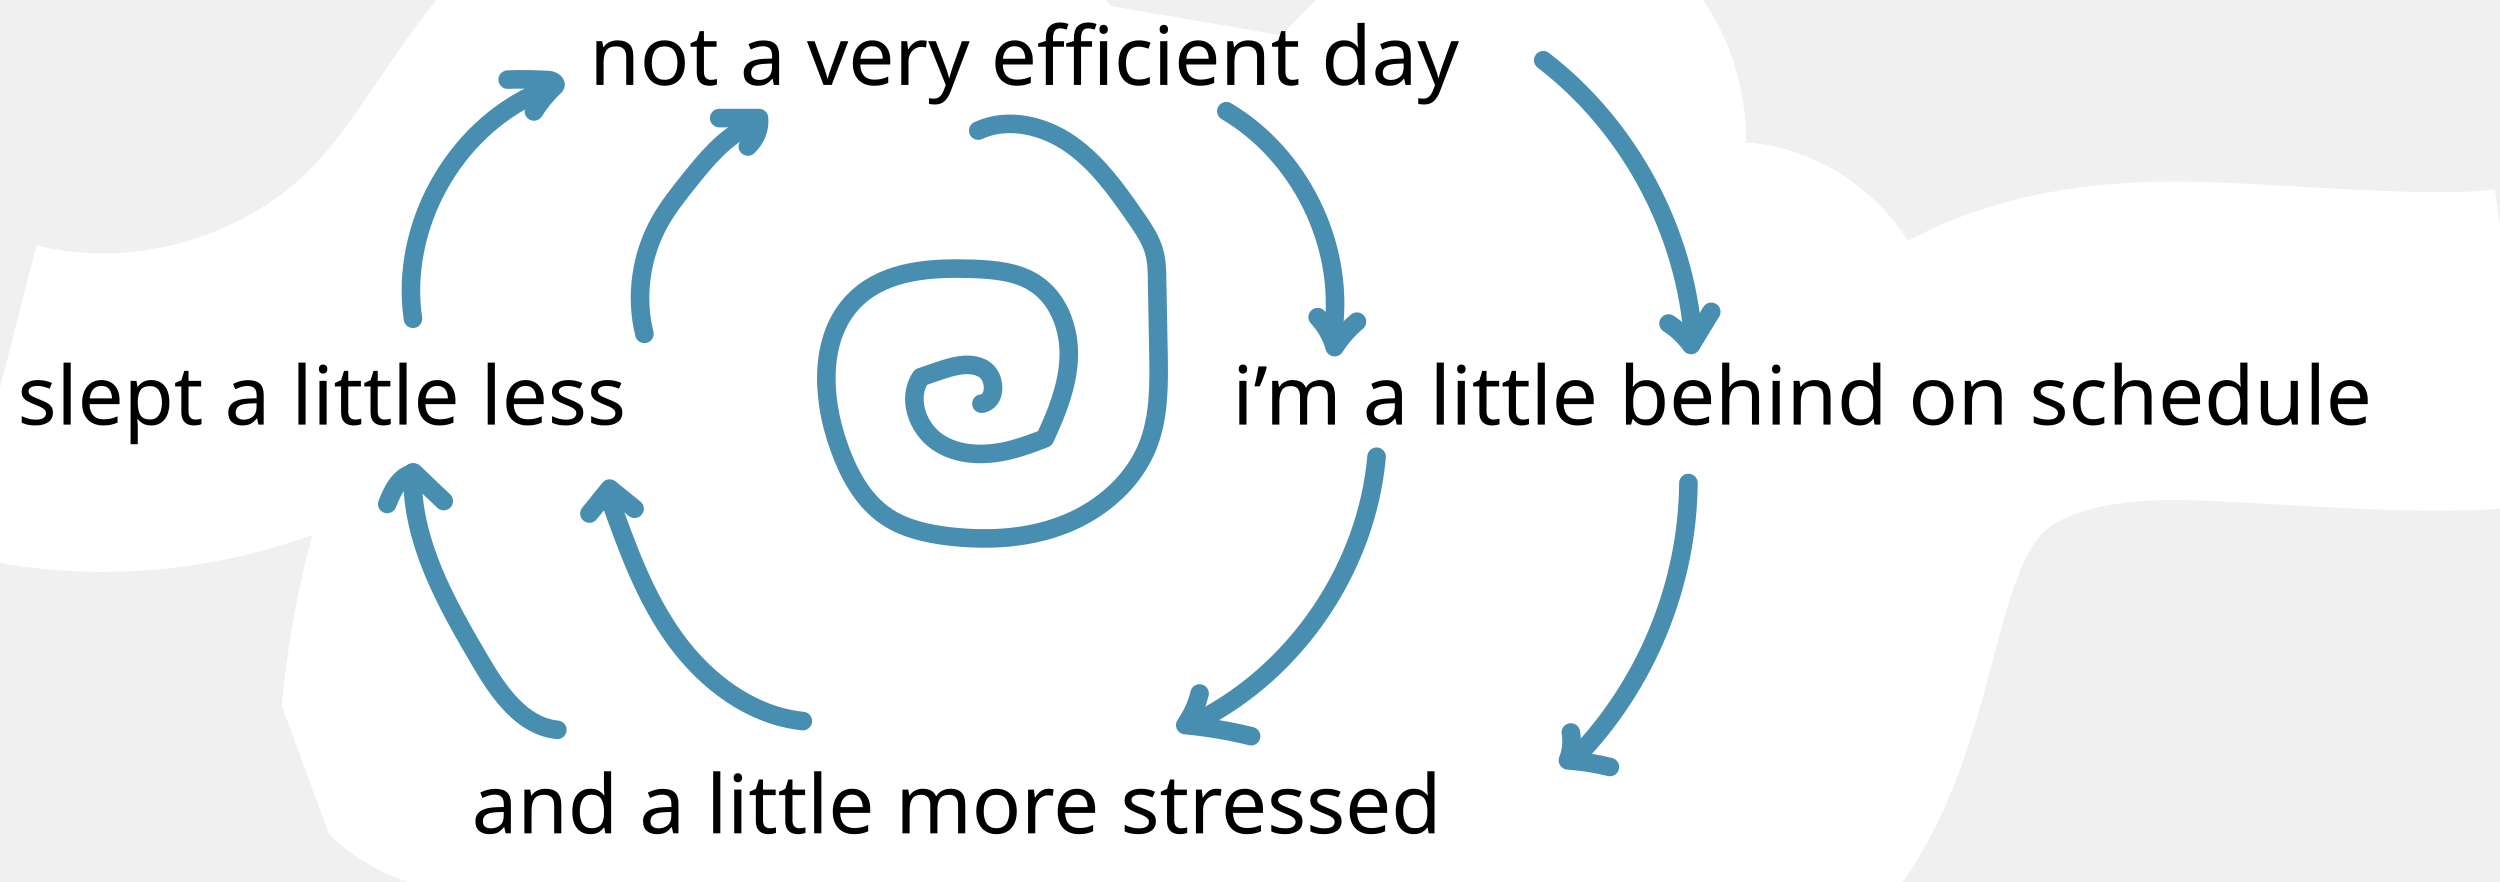
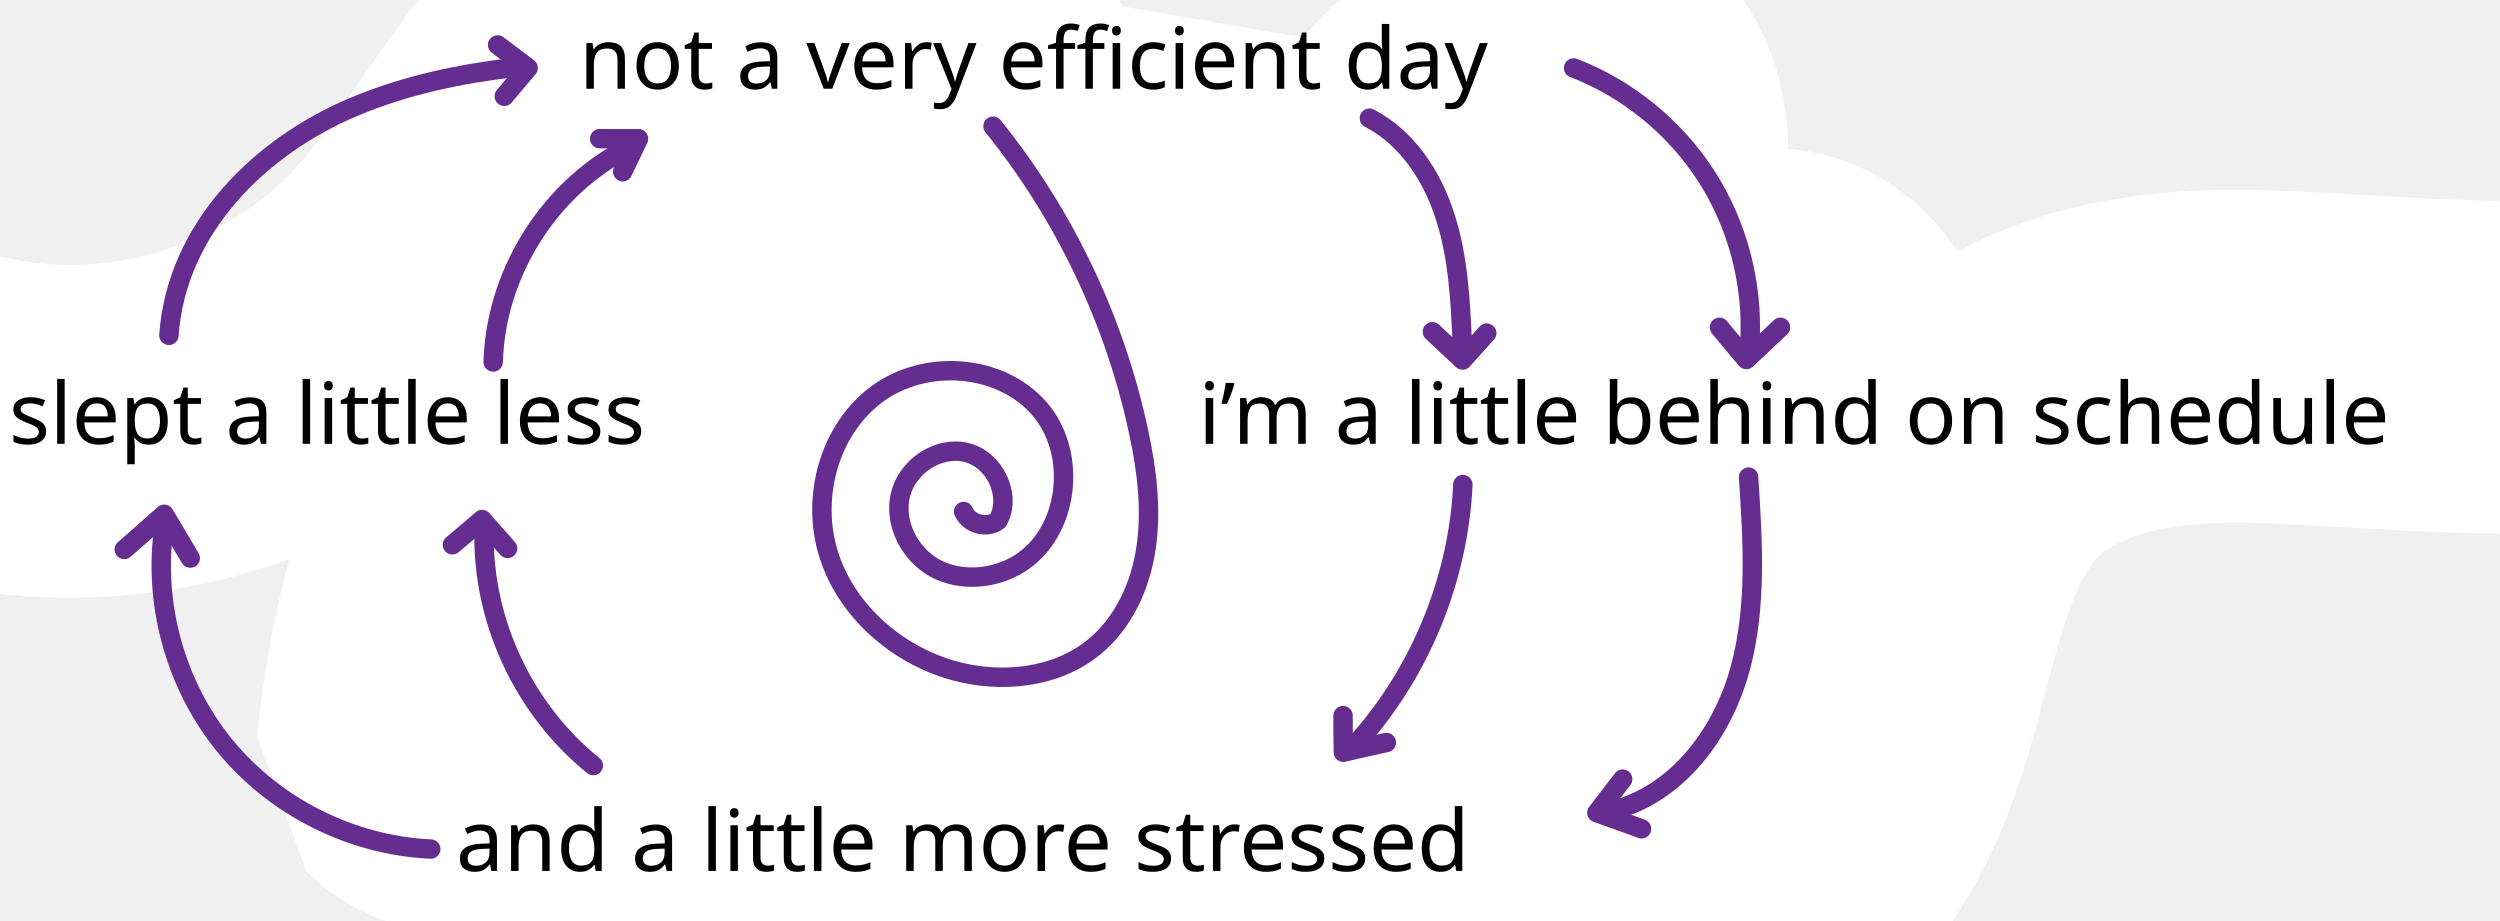
- <svg xmlns="http://www.w3.org/2000/svg" version="1.1" id="Layer_1" x="0px" y="0px" viewBox="0 0 942 332" enable-background="new 0 0 942 332" xml:space="preserve">
-   <path fill="none" stroke="#FFFFFF" stroke-width="120" stroke-linejoin="bevel" stroke-miterlimit="10" d="M-1.1,150.6  c59.2,15.1,126.1-5.4,166.7-51c18.1-20.3,31-44.7,48.5-65.6s41.7-38.8,68.9-38.6c5.1,17.9-0.3,37.4-9.7,53.5  c-9.4,16.1-22.5,29.6-34.2,44c-41.3,50.5-67.2,113.5-73.2,178.5c8.1,7.9,22.2,5.9,30.9-1.3c8.7-7.1,13.4-18,17.8-28.4  c21.1-50.1,42.2-100.2,63.4-150.3c9.7-23,19.6-46.4,35.4-65.7s38.5-34.5,63.5-35.3c-51.2,89.7-99.3,181.1-144.3,274.1  c-6.3,13-12.6,26.6-11.9,41c0.7,14.4,11,29.4,25.4,30c15.5,0.7,26.7-14.2,34.8-27.5c74.3-122.1,107-155.3,166-285.5  c5.7,67.6,18,41-8.3,103.6C412,188.8,380.7,250,366,316.2c15.5,8.6,35.8,3.5,49.2-8c13.4-11.5,21.3-28.2,27.6-44.8  c14.7-38.7,23.1-79.4,36.3-118.6s31.8-77.9,62.6-105.5c11.6-10.3,28.1-19.2,42-12.4c18.8,9.2,15.9,36.6,9.1,56.4  c-19.5,56.5-47.6,110-83.1,158.1c-9.3,12.5-19.3,25.3-22.4,40.6c-3.1,15.3,3.5,33.8,18.4,38.4c20.3,6.3,37.6-15.2,47.9-33.8  c27.5-50,53.3-100.9,77.4-152.6c4-8.5,9.1-18.1,18.3-20.2c10.5-2.3,20.6,7.3,22.9,17.8c2.3,10.5-1.1,21.3-4.4,31.5  c-16,49.6-32,99.2-48,148.8c11.4,14.3,35.1,3.6,46-11.1c31.1-41.9,24.6-105.3,61.4-142.3c23.6-23.7,59.5-30.2,92.9-30.1  c33.4,0.1,95.6,7.2,128.7,2.3" />
+ <svg xmlns="http://www.w3.org/2000/svg" version="1.1" id="Layer_1" x="0px" y="0px" viewBox="0 0 901.3 332" enable-background="new 0 0 901.3 332" xml:space="preserve">
+   <path fill="none" stroke="#FFFFFF" stroke-width="120" stroke-linejoin="bevel" stroke-miterlimit="10" d="M-14.5,150.6  c59.2,15.1,126.1-5.4,166.7-51c18.1-20.3,31-44.7,48.5-65.6s41.7-38.8,68.9-38.6c5.1,17.9-0.3,37.4-9.7,53.5  c-9.4,16.1-22.5,29.6-34.2,44c-41.3,50.5-67.2,113.5-73.2,178.5c8.1,7.9,22.2,5.9,30.9-1.3c8.7-7.1,13.4-18,17.8-28.4  c21.1-50.1,42.2-100.2,63.4-150.3c9.7-23,19.6-46.4,35.4-65.7s38.5-34.5,63.5-35.3C312.1,80.3,264,171.7,219,264.6  c-6.3,13-12.6,26.6-11.9,41c0.7,14.4,11,29.4,25.4,30c15.5,0.7,26.7-14.2,34.8-27.5c74.3-122.1,107-155.3,166-285.5  c5.7,67.6,18,41-8.3,103.6s-57.7,123.7-72.3,190c15.5,8.6,35.8,3.5,49.2-8s21.3-28.2,27.6-44.8c14.7-38.7,23.1-79.4,36.3-118.6  c13.1-39.2,31.8-77.9,62.6-105.5c11.6-10.3,28.1-19.2,42-12.4c18.8,9.2,15.9,36.6,9.1,56.4c-19.5,56.5-47.6,110-83.1,158.1  c-9.3,12.5-19.3,25.3-22.4,40.6c-3.1,15.3,3.5,33.8,18.4,38.4c20.3,6.3,37.6-15.2,47.9-33.8c27.5-50,53.3-100.9,77.4-152.6  c4-8.5,9.1-18.1,18.3-20.2c10.5-2.3,20.6,7.3,22.9,17.8s-1.1,21.3-4.4,31.5c-16,49.6-32,99.2-48,148.8c11.4,14.3,35.1,3.6,46-11.1  c31.1-41.9,24.6-105.3,61.4-142.3c23.6-23.7,59.5-30.2,92.9-30.1c33.4,0.1,95.6,7.2,128.7,2.3" />
  <g>
-     <g>
-       <path fill="none" stroke="#478EB0" stroke-width="7" stroke-linecap="round" stroke-linejoin="round" stroke-miterlimit="10" d="    M462.1,41.9c27.7,16.4,44.3,49.9,40.4,81.9" />
-       <path fill="none" stroke="#478EB0" stroke-width="7" stroke-linecap="round" stroke-linejoin="round" stroke-miterlimit="10" d="    M496.5,119.5c3,3.2,5.2,7.1,6.4,11.3c2.3-3.6,5.1-6.8,8.4-9.6" />
-     </g>
-     <g>
-       <path fill="none" stroke="#478EB0" stroke-width="7" stroke-linecap="round" stroke-linejoin="round" stroke-miterlimit="10" d="    M518.7,172.1c-3.7,41.5-29.8,80.4-66.9,99.4" />
-       <path fill="none" stroke="#478EB0" stroke-width="7" stroke-linecap="round" stroke-linejoin="round" stroke-miterlimit="10" d="    M452,261.3c-1,4.3-2.9,8.3-5.4,11.9c8.4,0.8,16.7,2.2,24.8,4.2" />
-     </g>
-     <g>
-       <path fill="none" stroke="#478EB0" stroke-width="7" stroke-linecap="round" stroke-linejoin="round" stroke-miterlimit="10" d="    M302.5,271.7c-19.5-2-36.6-15-48.1-30.9c-11.5-15.9-18.2-34.7-24.8-53.2" />
-       <path fill="none" stroke="#478EB0" stroke-width="7" stroke-linecap="round" stroke-linejoin="round" stroke-miterlimit="10" d="    M222.1,193.5c2.5-3.1,5.1-6.3,7.6-9.4c3.1,2.5,6.2,5,9.4,7.6" />
-     </g>
-     <g>
-       <path fill="none" stroke="#478EB0" stroke-width="7" stroke-linecap="round" stroke-linejoin="round" stroke-miterlimit="10" d="    M242.8,125.8c-3.5-14.1-1.3-29.5,5.8-42.2c3.1-5.5,7-10.4,10.9-15.3c6.4-8,13.1-16.2,22.3-20.7" />
-       <path fill="none" stroke="#478EB0" stroke-width="7" stroke-linecap="round" stroke-linejoin="round" stroke-miterlimit="10" d="    M271,44.5c0,0,10.1,0,15,0c0.4,4-1.3,8-4.2,10.7" />
-     </g>
+     <text transform="matrix(1 0 0 1 208.7831 32)" font-family="'PermanentMarker'" font-size="30.742">not a very efficient day</text>
+     <path fill="none" stroke="#662D91" stroke-width="7" stroke-linecap="round" stroke-linejoin="round" stroke-miterlimit="10" d="   M567.3,24.5c19.5,7.5,36.5,21.4,47.8,38.9s16.9,38.7,15.8,59.6" />
+     <path fill="none" stroke="#662D91" stroke-width="7" stroke-linecap="round" stroke-linejoin="round" stroke-miterlimit="10" d="   M619.9,118c3.2,3.9,6.4,7.7,9.7,11.6c4.1-3.9,8.2-7.7,12.3-11.6" />
  </g>
  <g>
-     <text transform="matrix(1 0 0 1 222.1165 32)" font-family="'PermanentMarker'" font-size="30.742">not a very efficient day</text>
-     <g>
-       <path fill="none" stroke="#478EB0" stroke-width="7" stroke-linecap="round" stroke-linejoin="round" stroke-miterlimit="10" d="    M581.5,22.7C614,47.7,635.1,87,638,128" />
-       <path fill="none" stroke="#478EB0" stroke-width="7" stroke-linecap="round" stroke-linejoin="round" stroke-miterlimit="10" d="    M628.7,121.9c3.3,2.1,6.2,4.9,8.5,8.1c2.5-4.2,5.1-8.4,7.6-12.5" />
-     </g>
+     <text transform="matrix(1 0 0 1 432.0741 160)" font-family="'PermanentMarker'" font-size="30.742">i’m a little behind on schedule</text>
+     <path fill="none" stroke="#662D91" stroke-width="7" stroke-linecap="round" stroke-linejoin="round" stroke-miterlimit="10" d="   M630.4,172c1.5,23,3,46.4-2.9,68.6s-20.9,43.4-42.7,50.6" />
+     <path fill="none" stroke="#662D91" stroke-width="7" stroke-linecap="round" stroke-linejoin="round" stroke-miterlimit="10" d="   M585,280.9c-3.1,4-6.2,8.1-9.3,12.1c5.4,1.9,10.7,3.8,16.1,5.8" />
  </g>
  <g>
-     <text transform="matrix(1 0 0 1 464.3635 160)" font-family="'PermanentMarker'" font-size="30.742">i’m a little behind on schedule</text>
-     <g>
-       <path fill="none" stroke="#478EB0" stroke-width="7" stroke-linecap="round" stroke-linejoin="round" stroke-miterlimit="10" d="    M636.2,182c-0.3,38.3-15.9,76.2-42.6,103.6" />
-       <path fill="none" stroke="#478EB0" stroke-width="7" stroke-linecap="round" stroke-linejoin="round" stroke-miterlimit="10" d="    M591.9,276c0.6,3.5,0.2,7.2-1.1,10.5c5.3,0.4,10.6,1.2,15.8,2.5" />
-     </g>
+     <text transform="matrix(1 0 0 1 164.3945 314)" font-family="'PermanentMarker'" font-size="30.742">and a little more stressed</text>
+     <path fill="none" stroke="#662D91" stroke-width="7" stroke-linecap="round" stroke-linejoin="round" stroke-miterlimit="10" d="   M155.3,306.1c-28.5-1.3-56.1-15.1-74.2-37.2c-18-22-26.2-51.9-21.8-80" />
+     <path fill="none" stroke="#662D91" stroke-width="7" stroke-linecap="round" stroke-linejoin="round" stroke-miterlimit="10" d="   M44.8,198.1c4.8-4.2,9.6-8.4,14.4-12.7c3.1,5.3,6.3,10.5,9.4,15.8" />
  </g>
  <g>
-     <text transform="matrix(1 0 0 1 177.7278 314)" font-family="'PermanentMarker'" font-size="30.742">and a little more stressed</text>
-     <g>
-       <path fill="none" stroke="#478EB0" stroke-width="7" stroke-linecap="round" stroke-linejoin="round" stroke-miterlimit="10" d="    M210,275c-13.3-1.3-22.1-14.1-28.9-25.7c-13-22.1-26.4-45.7-25.6-71.3" />
-       <path fill="none" stroke="#478EB0" stroke-width="7" stroke-linecap="round" stroke-linejoin="round" stroke-miterlimit="10" d="    M145.9,189.9c1.5-3.6,3.1-7.5,6.2-9.9c1.2-0.9,2.5-1.5,3.9-1.9c3.7,3.6,7.4,7.1,11.2,10.7" />
-     </g>
+     <text transform="matrix(1 0 0 1 3.2668 159.9995)" font-family="'PermanentMarker'" font-size="30.742">slept a little less</text>
+     <path fill="none" stroke="#662D91" stroke-width="7" stroke-linecap="round" stroke-linejoin="round" stroke-miterlimit="10" d="   M60.9,120.9c2.7-38.6,32.9-68.3,67-82.5c18.3-7.7,37.9-11.8,57.6-14.1" />
+     <path fill="none" stroke="#662D91" stroke-width="7" stroke-linecap="round" stroke-linejoin="round" stroke-miterlimit="10" d="   M179.4,16.2c3.7,2.8,7.3,5.5,11,8.3c-2.9,3.4-5.7,6.8-8.6,10.2" />
  </g>
-   <g>
-     <text transform="matrix(1 0 0 1 6.6001 159.9995)" font-family="'PermanentMarker'" font-size="30.742">slept a little less</text>
-     <g>
-       <path fill="none" stroke="#478EB0" stroke-width="7" stroke-linecap="round" stroke-linejoin="round" stroke-miterlimit="10" d="    M155.6,120.1c-5-34.4,15.1-70.9,46.8-85.1" />
-       <path fill="none" stroke="#478EB0" stroke-width="7" stroke-linecap="round" stroke-linejoin="round" stroke-miterlimit="10" d="    M191.3,30c5.2-0.2,10.4-0.1,15.6,0.2c1.3,0.1,3.1,1.3,2.2,2.2c-3,2.8-5.7,6.1-7.9,9.6" />
-     </g>
-   </g>
-   <path fill="none" stroke="#478EB0" stroke-width="7" stroke-linecap="round" stroke-linejoin="round" stroke-miterlimit="10" d="  M368.6,49.2c11.2-5.2,24.8-1.9,34.9,5.2c10.1,7.1,17.4,17.4,24.4,27.5c2.7,3.9,5.4,7.8,6.8,12.3c1.2,3.9,1.3,8,1.3,12.1  c0.2,8.8,0.3,17.5,0.5,26.3c0.2,11.8,0.4,24-3.9,35.1c-5.4,13.8-17.5,24.3-31.3,29.8c-13.8,5.5-29,6.3-43.7,4.6  c-8.2-1-16.6-2.8-23.5-7.4c-9.1-6.1-14.5-16.4-18.1-26.7c-6.7-18.8-7.6-42.5,7.2-56c11.2-10.2,27.9-11.2,43.1-10.7  c8.3,0.3,17,1,23.9,5.6c8.9,5.9,12.9,17.3,12.5,27.9s-4.5,20.8-9,30.4c-4.4,1.7-8.9,3.4-13.5,4.5c-9.1,2.2-19.3,2.1-27-3.2  c-7.7-5.3-11.5-16.7-6.2-24.4c2.1-0.7,4.3-1.5,6.4-2.2c5.5-1.9,11.9-3.8,17-1c5.1,2.8,5.2,12.6-0.6,13.2" />
+   <path fill="none" stroke="#662D91" stroke-width="7" stroke-linecap="round" stroke-linejoin="round" stroke-miterlimit="10" d="  M493.7,42.6c13.7,7.1,22.8,21.1,27.4,35.8c4.7,14.7,5.4,30.3,6.1,45.7" />
+   <path fill="none" stroke="#662D91" stroke-width="7" stroke-linecap="round" stroke-linejoin="round" stroke-miterlimit="10" d="  M516.4,119.6c3.6,3.4,7.3,6.8,10.9,10.2c2.9-3.2,5.8-6.5,8.7-9.7" />
+   <path fill="none" stroke="#662D91" stroke-width="7" stroke-linecap="round" stroke-linejoin="round" stroke-miterlimit="10" d="  M527.4,174.7c-1.6,33.7-15,66.8-37.3,92.1" />
+   <path fill="none" stroke="#662D91" stroke-width="7" stroke-linecap="round" stroke-linejoin="round" stroke-miterlimit="10" d="  M484.2,258c0,4.4,0,8.8,0.1,13.2c5.2-1.2,10.3-2.4,15.5-3.5" />
+   <path fill="none" stroke="#662D91" stroke-width="7" stroke-linecap="round" stroke-linejoin="round" stroke-miterlimit="10" d="  M213.9,276c-24.7-19.9-39.6-51.3-39.4-83" />
+   <path fill="none" stroke="#662D91" stroke-width="7" stroke-linecap="round" stroke-linejoin="round" stroke-miterlimit="10" d="  M163.1,196.4c3.6-3,7.2-6.1,10.7-9.1c3.1,3.5,6.1,6.9,9.2,10.4" />
+   <path fill="none" stroke="#662D91" stroke-width="7" stroke-linecap="round" stroke-linejoin="round" stroke-miterlimit="10" d="  M177.8,130.5c0.9-30.5,18.5-60,45-75.2" />
+   <path fill="none" stroke="#662D91" stroke-width="7" stroke-linecap="round" stroke-linejoin="round" stroke-miterlimit="10" d="  M216.2,50c4.7,0,9.4,0,14,0c-1.9,4-3.8,7.9-5.7,11.9" />
+   <path fill="none" stroke="#662D91" stroke-width="7" stroke-linecap="round" stroke-linejoin="round" stroke-miterlimit="10" d="  M358,45.5c25.9,32.1,44.1,70.4,52.6,110.7c2.9,13.5,4.6,27.5,2.6,41.2s-8.1,27.2-18.8,35.9c-13.7,11.2-33.4,13.2-50.5,8.5  c-20.7-5.8-38.8-21.6-45.2-42.1s0.3-45,17.6-57.7c17.3-12.7,44.3-10.9,58.4,5.3s10.8,44.9-7.5,56.1c-8.9,5.4-20.8,6.4-30,1.5  c-9.2-5-15-16.2-12.6-26.4c2.4-10.2,13.5-17.8,23.7-15.4s16.6,15.4,11.5,24.6c-3.9,3-10.5,1.3-12.4-3.3" />
</svg>
